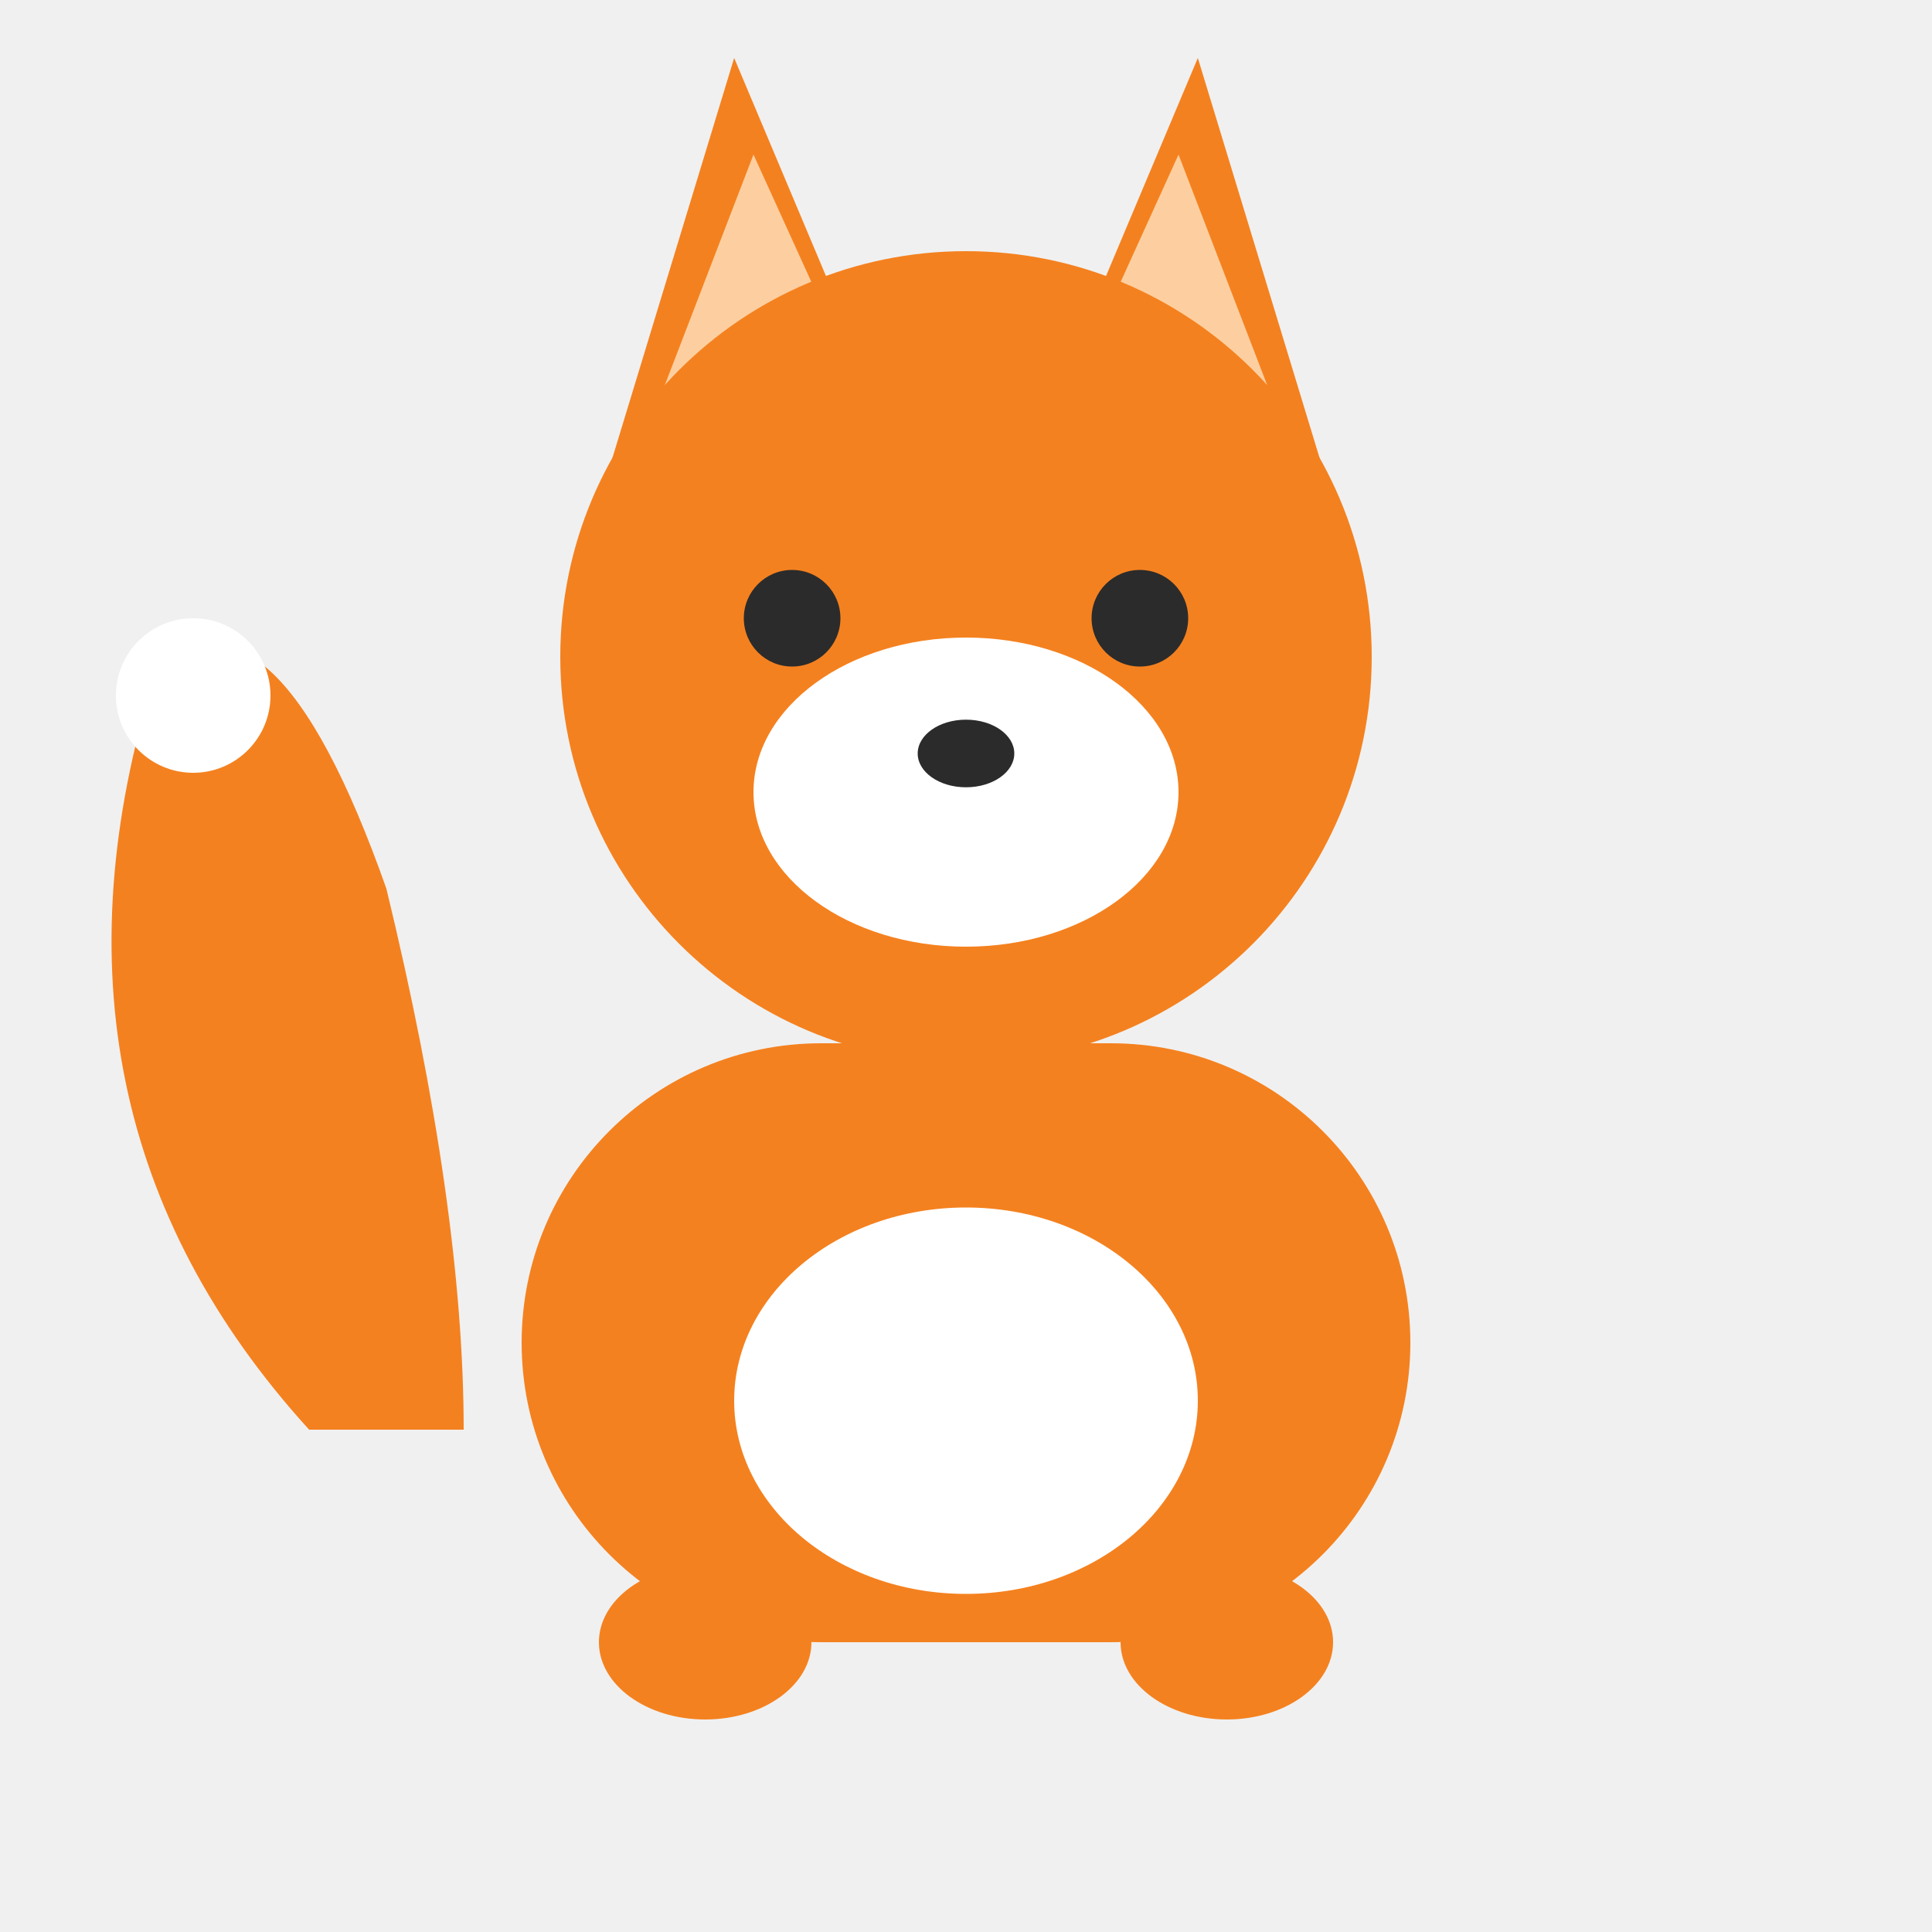
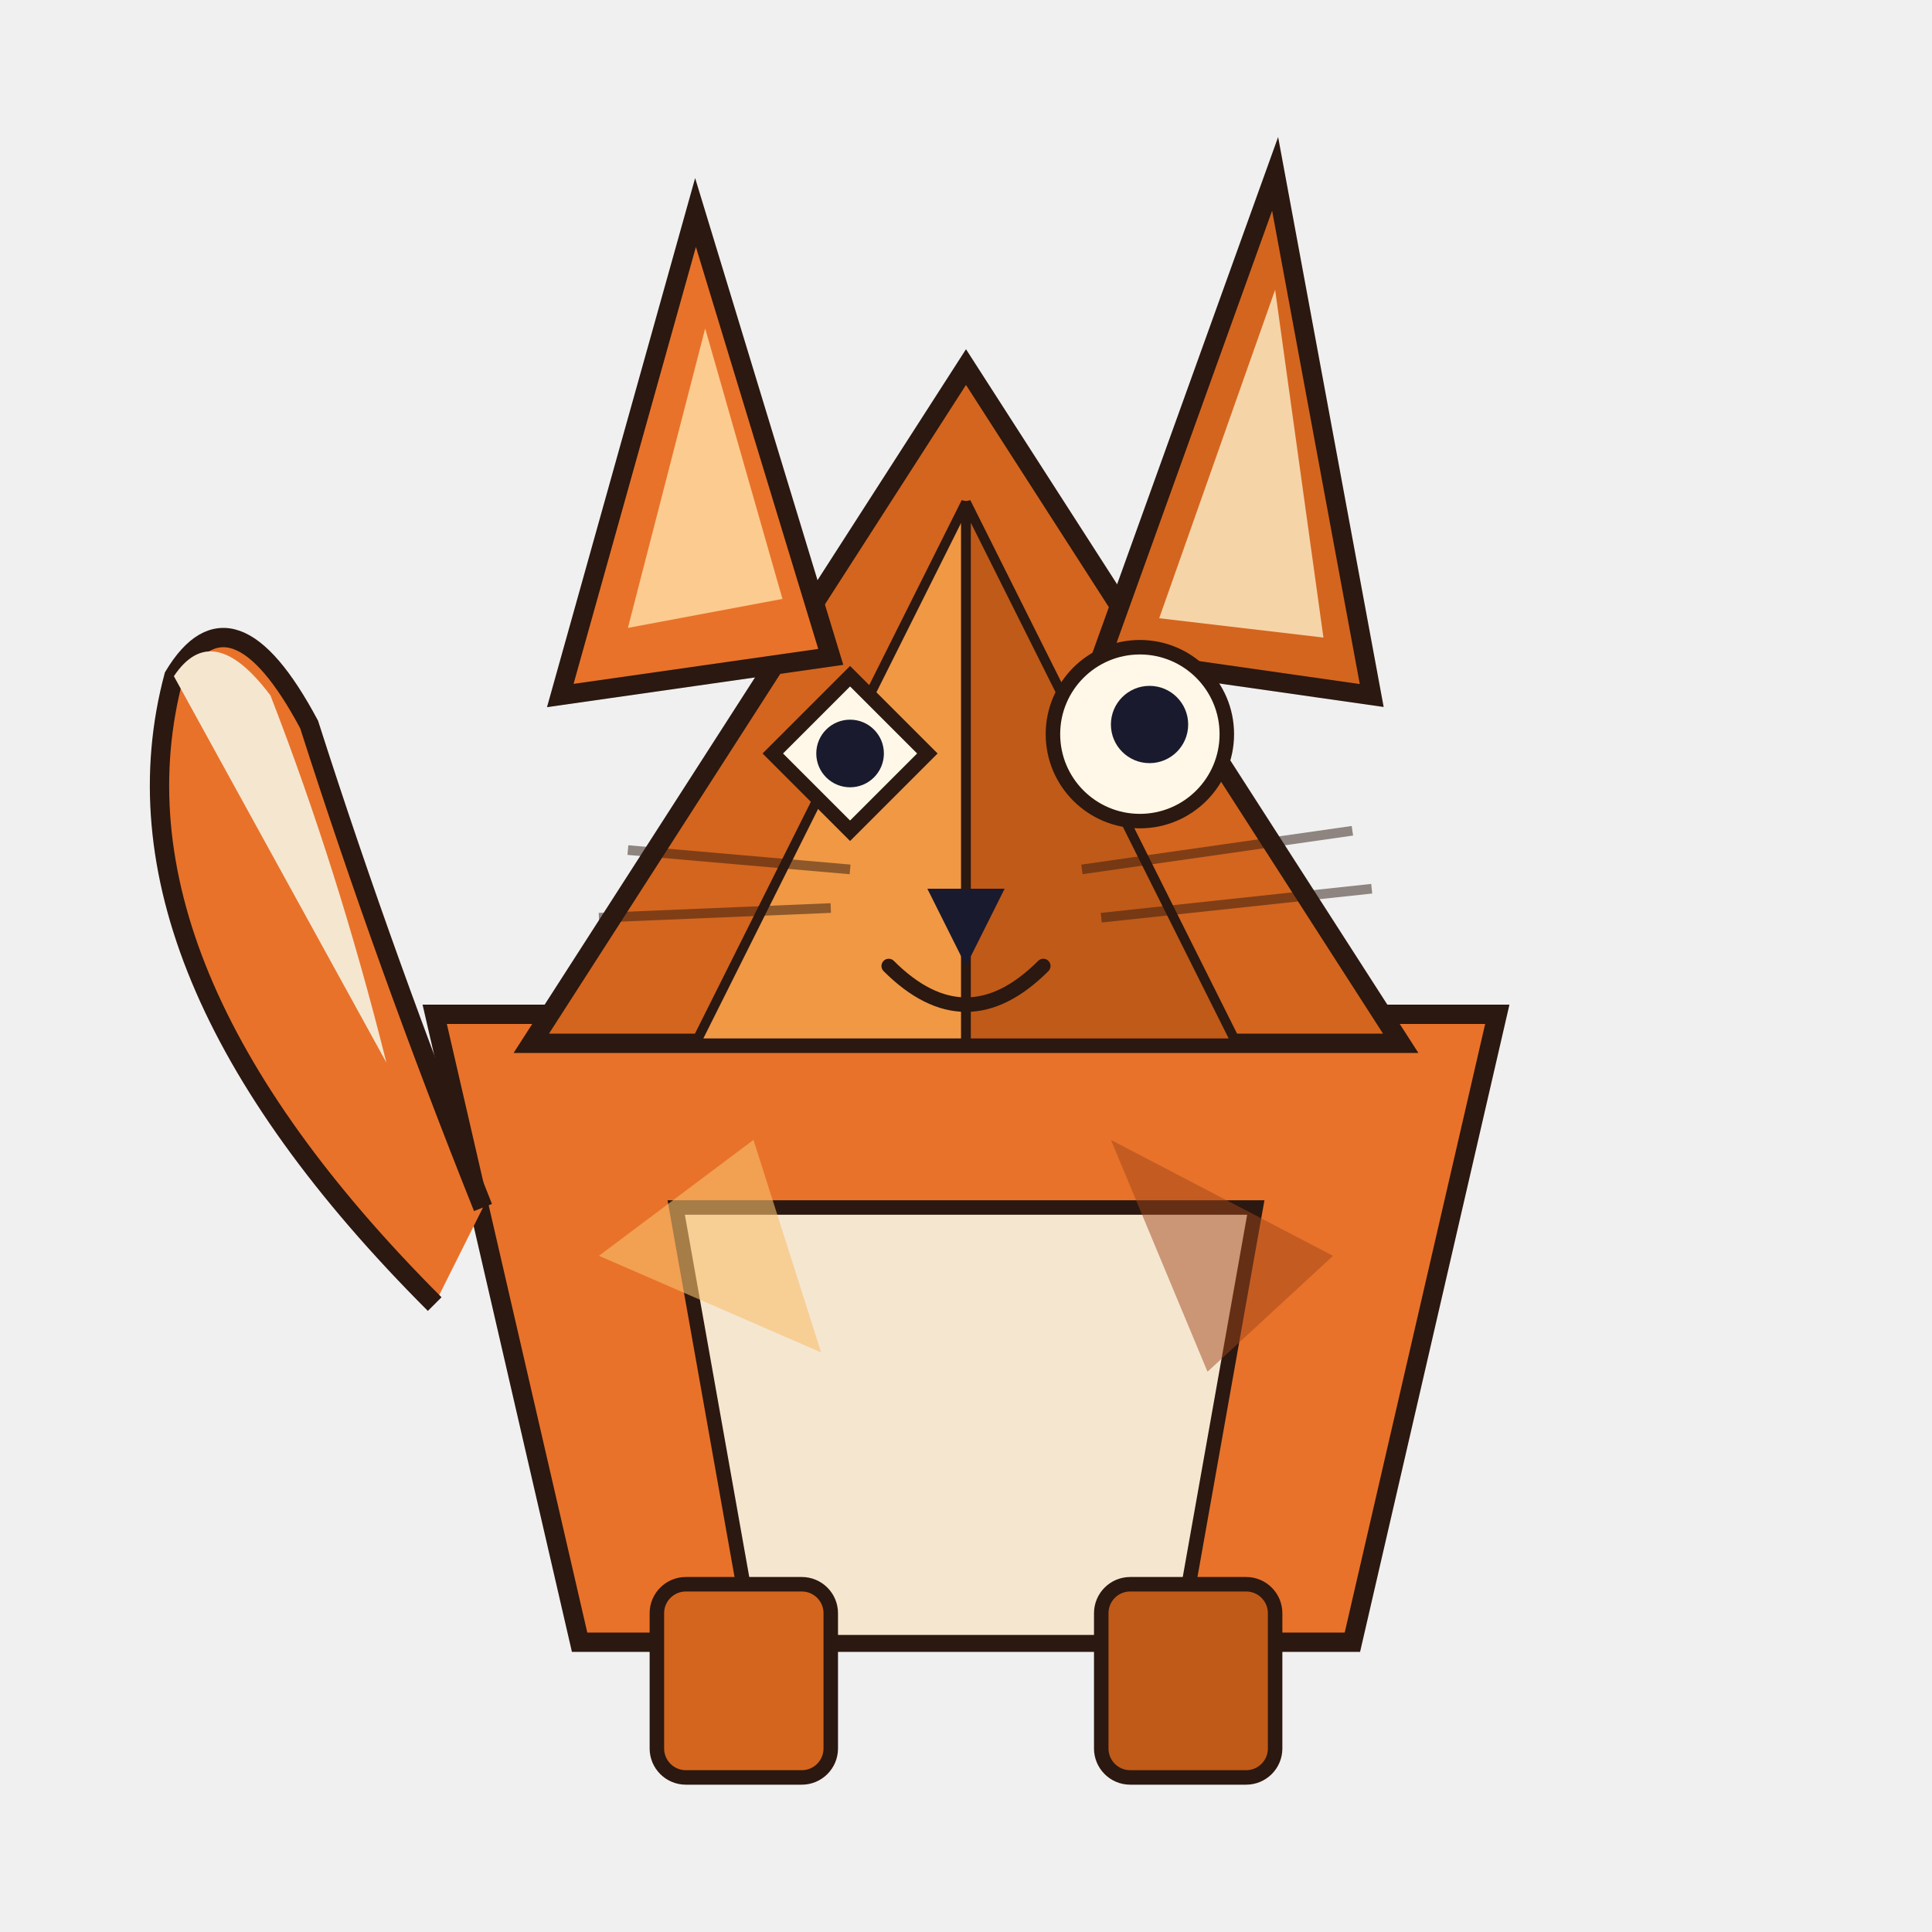
<svg xmlns="http://www.w3.org/2000/svg" viewBox="0 0 200 200">
-   <path d="M32 148 Q2 115 16 70 Q28 58 40 92 Q48 125 48 148Z" fill="#F4811F" />
-   <circle cx="20" cy="72" r="8" fill="#FFF" />
-   <rect x="54" y="108" width="92" height="62" rx="31" fill="#F4811F" />
-   <ellipse cx="100" cy="145" rx="24" ry="20" fill="#FFF" />
-   <rect x="62" y="162" width="22" height="16" rx="11" fill="#F4811F" />
-   <rect x="116" y="162" width="22" height="16" rx="11" fill="#F4811F" />
-   <polygon points="62,52 76,6 92,44" fill="#F4811F" />
-   <polygon points="68,42 78,16 88,38" fill="#FDCFA0" />
-   <polygon points="108,44 124,6 138,52" fill="#F4811F" />
-   <polygon points="112,38 122,16 132,42" fill="#FDCFA0" />
-   <circle cx="100" cy="68" r="42" fill="#F4811F" />
-   <ellipse cx="100" cy="82" rx="22" ry="16" fill="#FFF" />
-   <circle cx="82" cy="64" r="5" fill="#2B2B2B" />
-   <circle cx="118" cy="64" r="5" fill="#2B2B2B" />
-   <ellipse cx="100" cy="78" rx="5" ry="3.5" fill="#2B2B2B" />
+   <polygon points="60,170 140,170 155,105 45,105" fill="#E8722A" stroke="#2B1810" stroke-width="2" />
+   <polygon points="78,170 122,170 130,125 70,125" fill="#F5E6D0" stroke="#2B1810" stroke-width="1.5" />
+   <polygon points="55,108 100,38 145,108" fill="#D4651E" stroke="#2B1810" stroke-width="2" />
+   <polygon points="72,108 100,52 100,108" fill="#F09844" stroke="#2B1810" stroke-width="1" />
+   <polygon points="100,108 100,52 128,108" fill="#C05A18" stroke="#2B1810" stroke-width="1" />
+   <polygon points="58,72 72,22 86,68" fill="#E8722A" stroke="#2B1810" stroke-width="2" />
+   <polygon points="65,65 73,34 81,62" fill="#FCCB8F" stroke="none" />
+   <polygon points="114,68 132,18 142,72" fill="#D4651E" stroke="#2B1810" stroke-width="2" />
+   <polygon points="120,64 132,30 137,66" fill="#F5D4A8" stroke="none" />
+   <polygon points="80,78 88,70 96,78 88,86" fill="#FFF8E8" stroke="#2B1810" stroke-width="1.5" />
+   <circle cx="88" cy="78" r="3.5" fill="#1A1A2E" />
+   <circle cx="118" cy="76" r="9" fill="#FFF8E8" stroke="#2B1810" stroke-width="1.5" />
+   <circle cx="119" cy="75" r="4" fill="#1A1A2E" />
+   <polygon points="96,92 104,92 100,100" fill="#1A1A2E" />
+   <path d="M92 100 Q100 108 108 100" fill="none" stroke="#2B1810" stroke-width="1.5" stroke-linecap="round" />
+   <path d="M45,135 Q10,100 18,70 Q24,60 32,75 Q40,100 50,125" fill="#E8722A" stroke="#2B1810" stroke-width="2" />
+   <path d="M18,70 Q22,64 28,72 Q35,90 40,110" fill="#F5E6D0" stroke="none" />
+   <rect x="68" y="164" width="18" height="20" rx="3" fill="#D4651E" stroke="#2B1810" stroke-width="1.5" />
+   <rect x="114" y="164" width="18" height="20" rx="3" fill="#C05A18" stroke="#2B1810" stroke-width="1.5" />
+   <polygon points="62,130 78,118 85,140" fill="#F9BE6C" opacity="0.6" />
+   <polygon points="115,118 138,130 125,142" fill="#A0461A" opacity="0.5" />
+   <line x1="65" y1="88" x2="88" y2="90" stroke="#2B1810" stroke-width="1" opacity="0.5" />
+   <line x1="62" y1="95" x2="86" y2="94" stroke="#2B1810" stroke-width="1" opacity="0.5" />
+   <line x1="112" y1="90" x2="140" y2="86" stroke="#2B1810" stroke-width="1" opacity="0.5" />
+   <line x1="114" y1="95" x2="142" y2="92" stroke="#2B1810" stroke-width="1" opacity="0.5" />
</svg>
